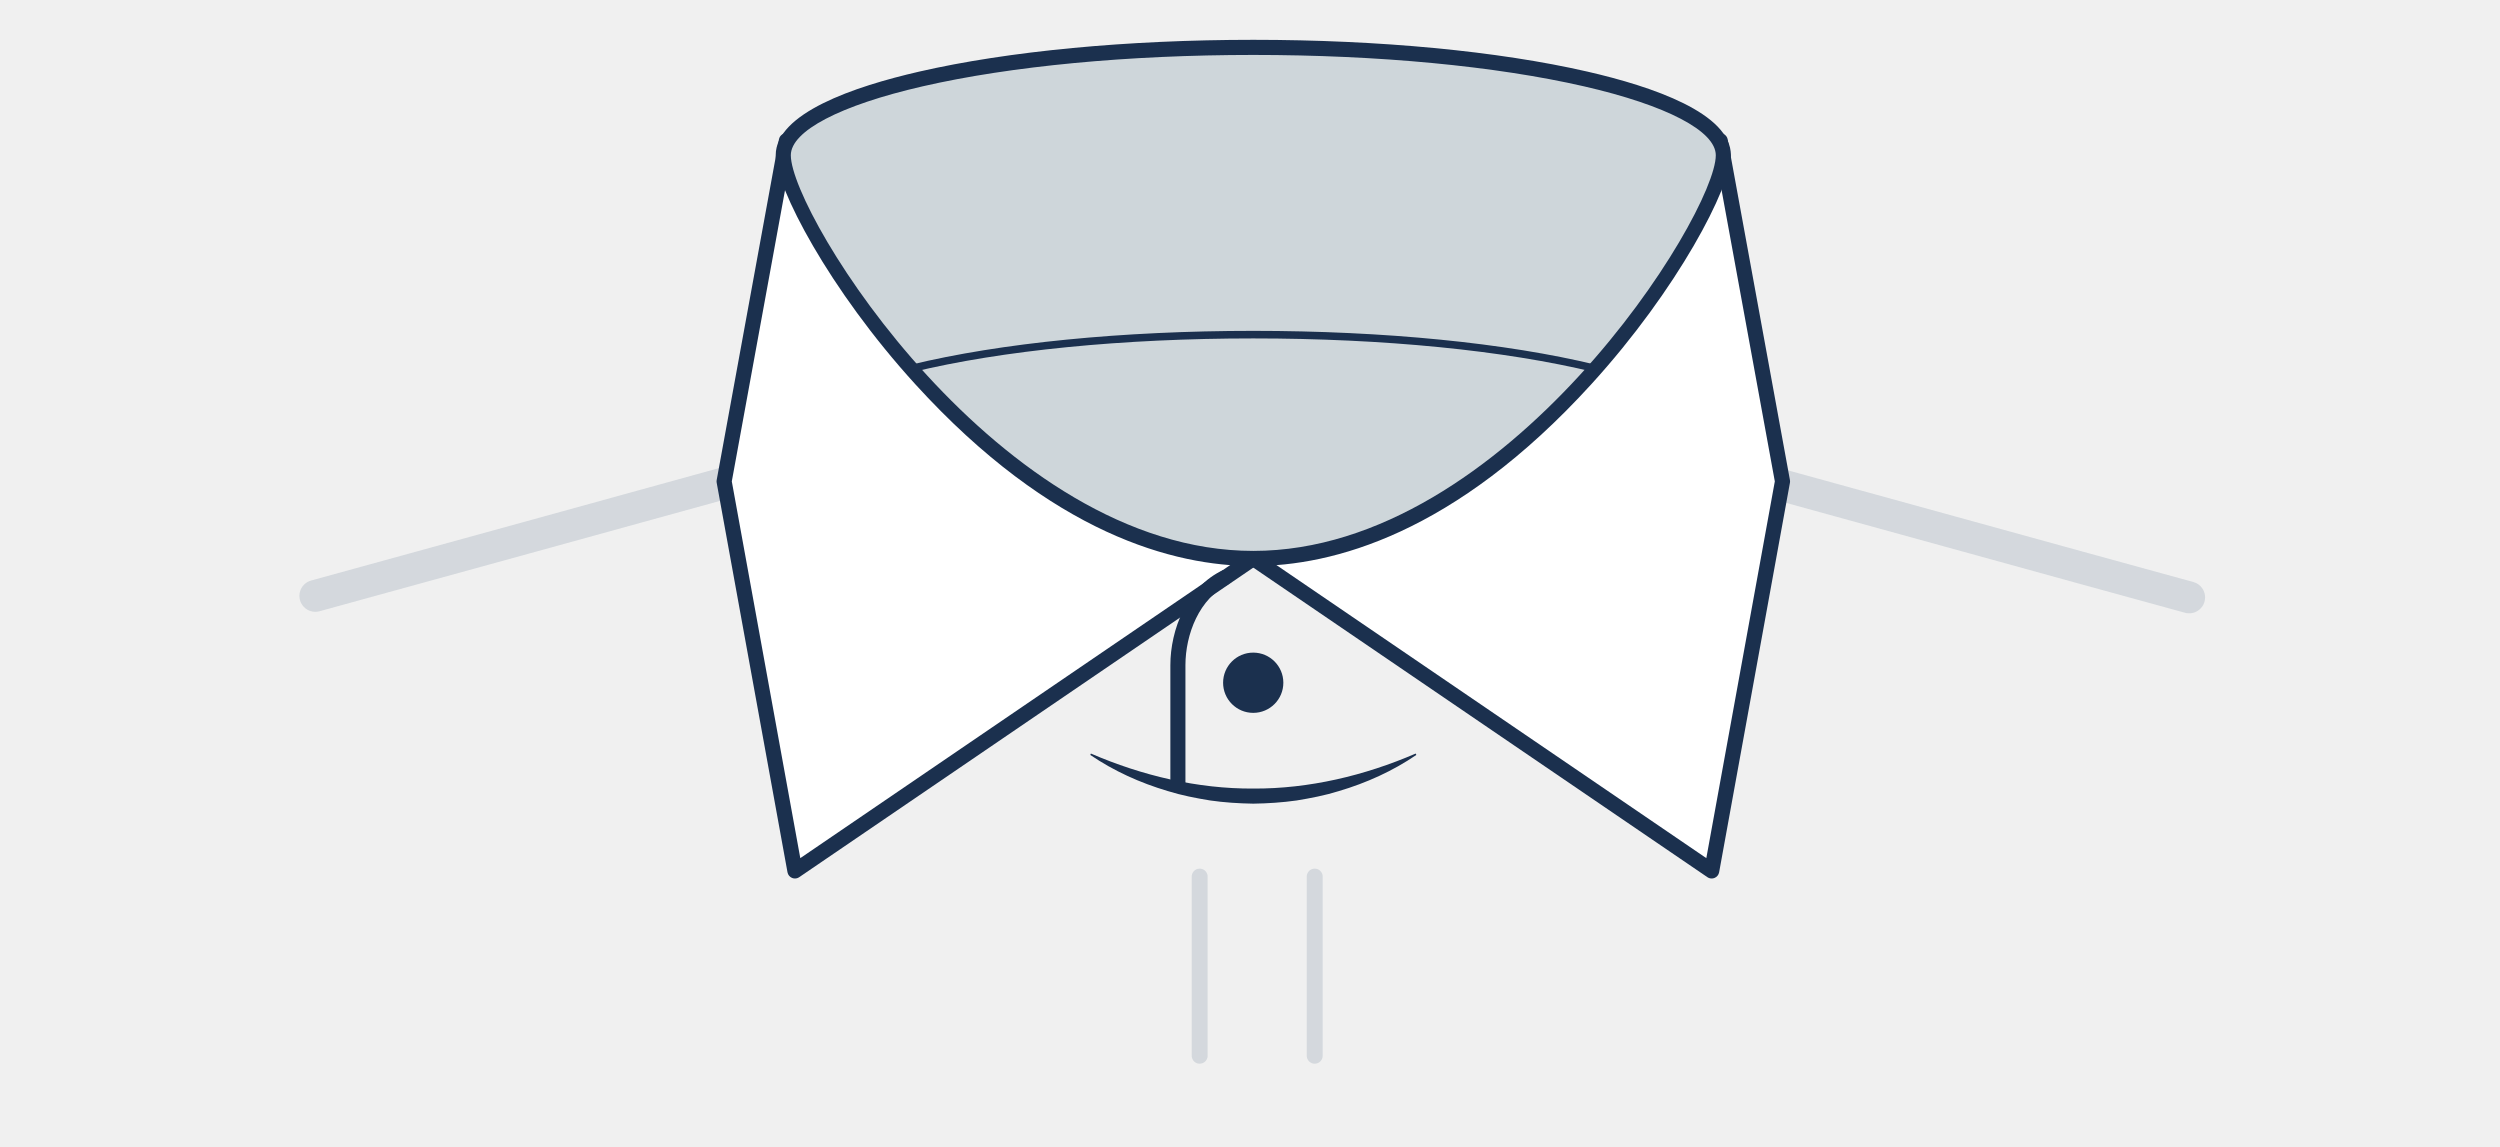
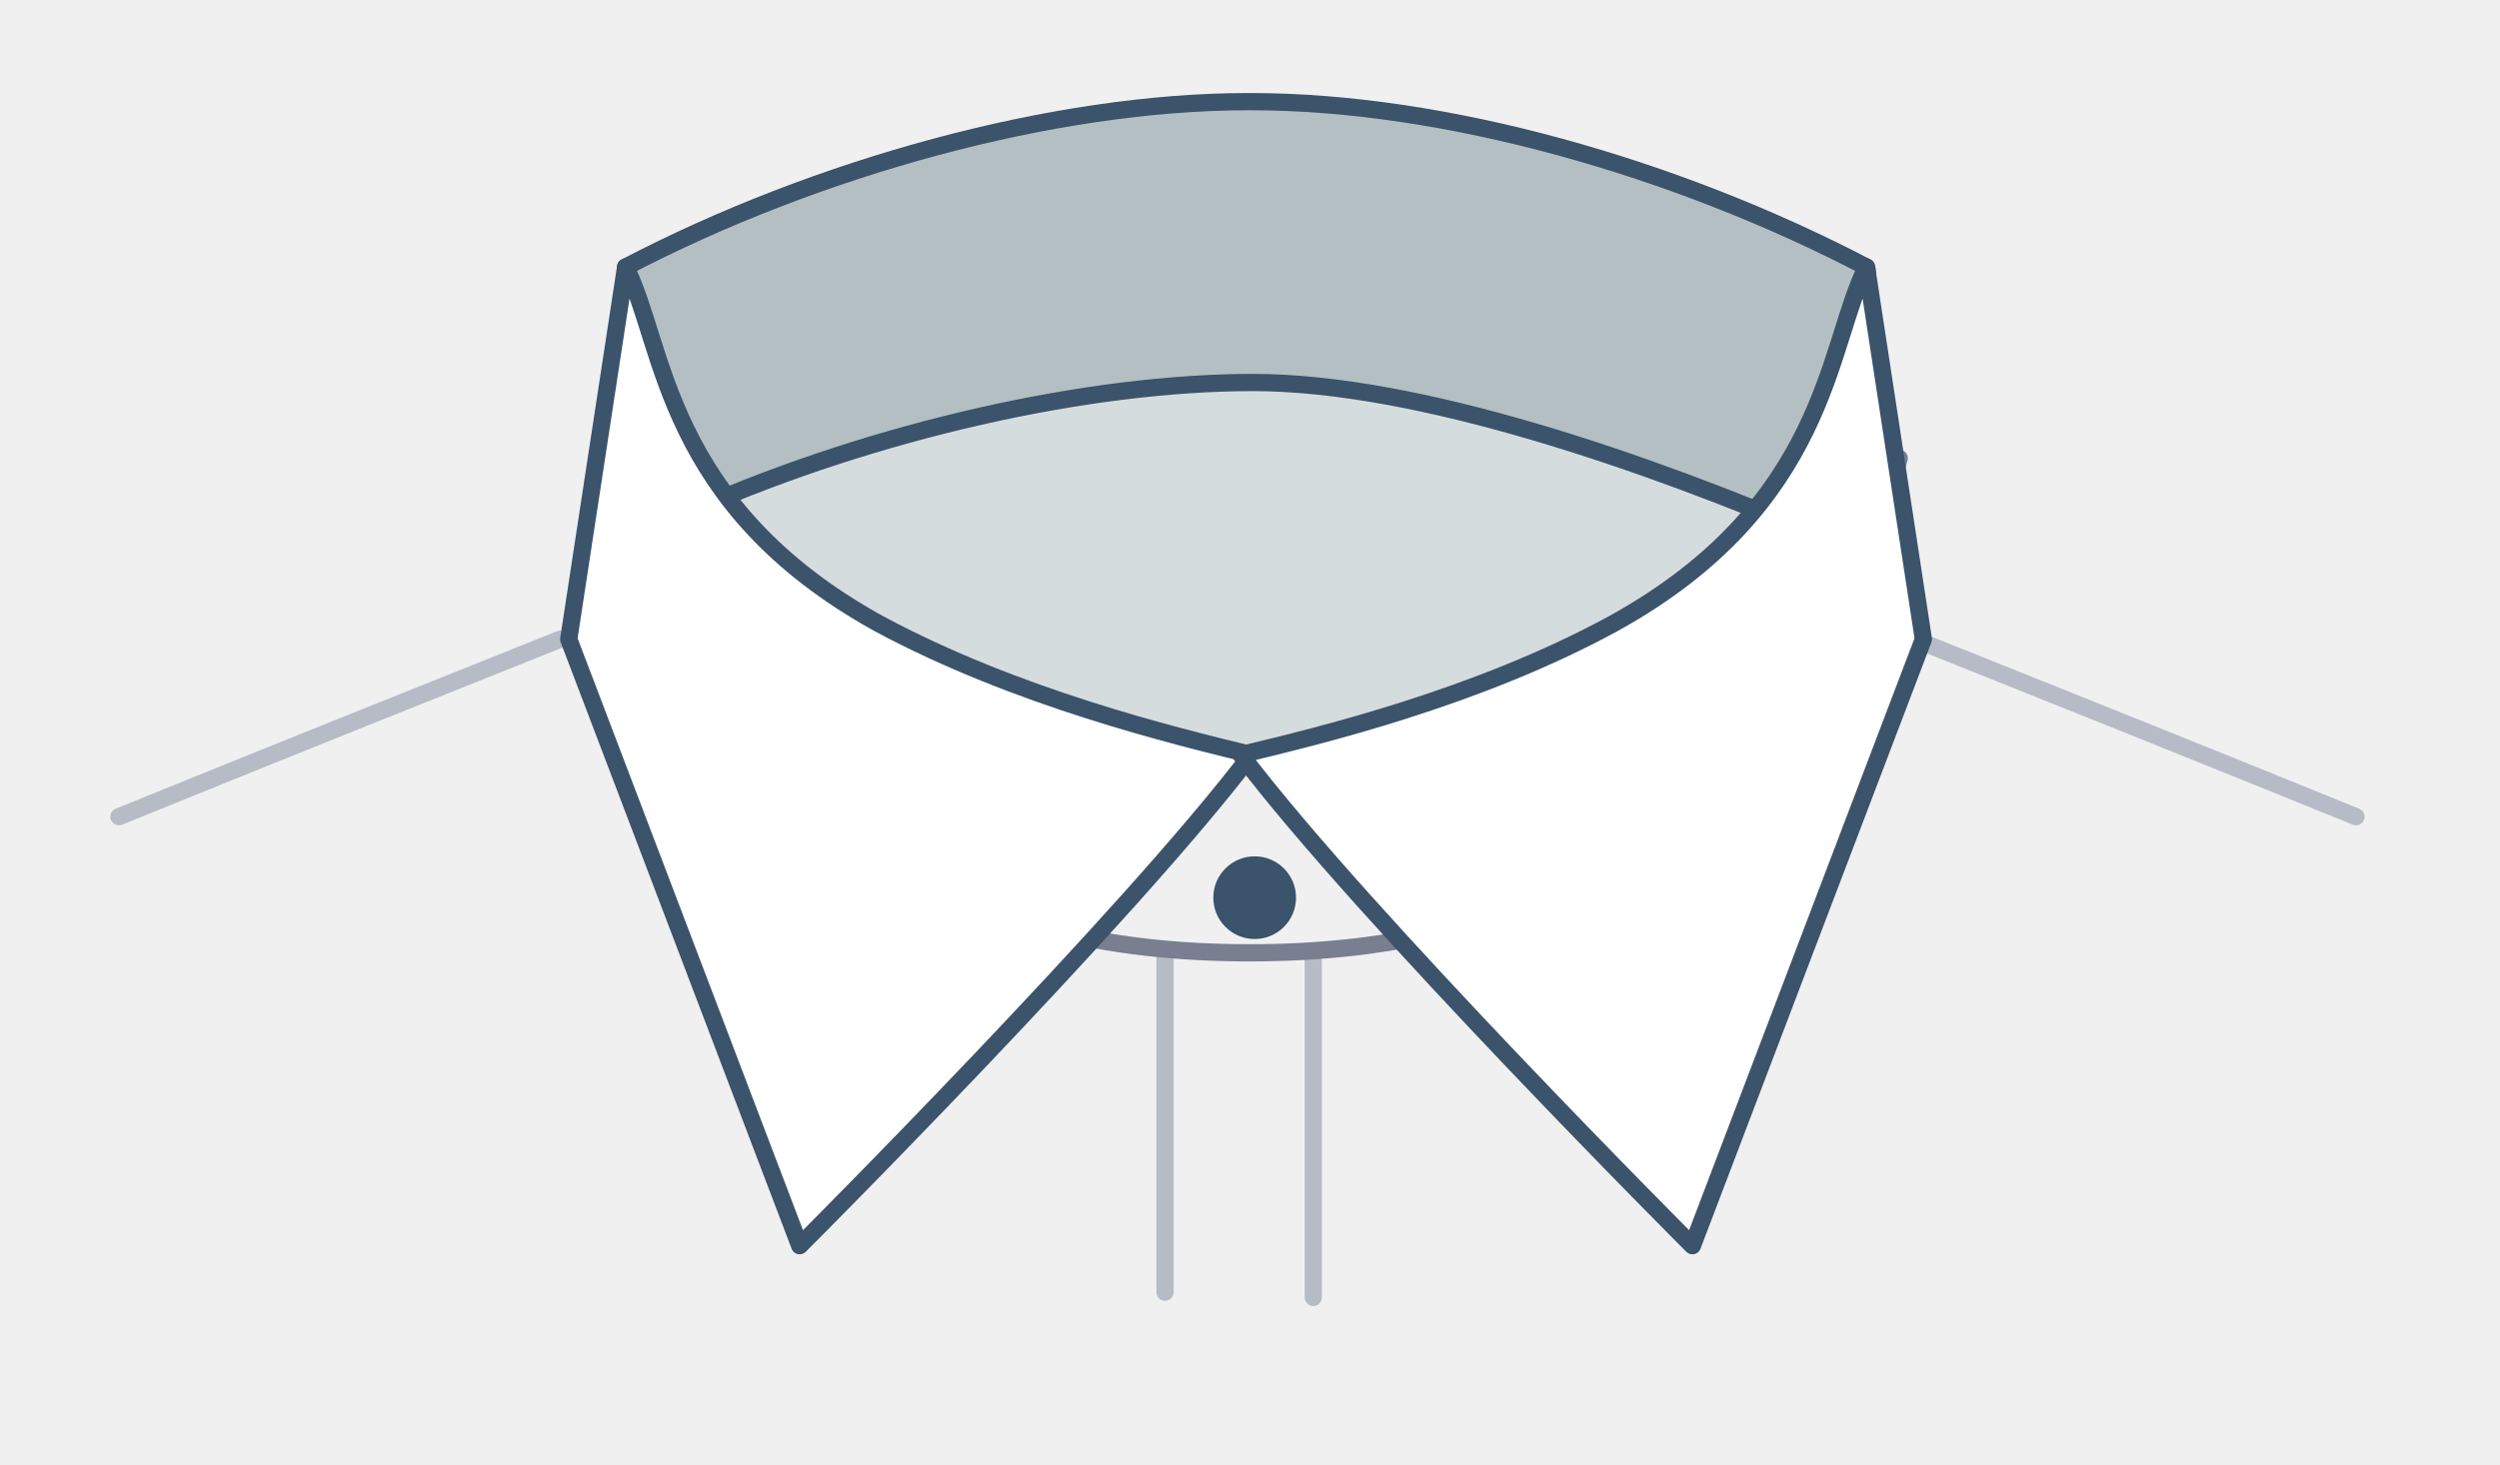
- <svg xmlns="http://www.w3.org/2000/svg" width="314px" height="144px" viewBox="0 0 314 144" version="1.1" style="background: #FFFFFF;">
-   <defs />
-   <g id="Collar-spread" stroke="none" stroke-width="1" fill="none" fill-rule="evenodd">
-     <g id="thumbnail-misc/collar-background" opacity="0.4" transform="translate(8, 3)" stroke="#A9B4C0" stroke-linecap="round" stroke-linejoin="round">
-       <g id="Group" transform="translate(31.60606, 56.7)">
-         <path d="M51.682,0.9 C39.256,4.318 14.082,11.291 0,15.143" id="Stroke-15" stroke-width="4" />
-         <path d="M235.352,0 C225.33,2.741 195.52,11.005 179.703,15.332" id="Stroke-15-Copy" stroke-width="4" transform="translate(207.5277, 7.66583) scale(-1, 1) translate(-207.5277, -7.66583) " />
-       </g>
-       <g id="Group-2" transform="translate(141.7758, 107.1)">
-         <path d="M15.352,0 L15.352,22.5" id="Stroke-19" stroke-width="2" />
-         <path d="M0.903,0 L0.903,22.5" id="Stroke-19" stroke-width="2" />
-       </g>
-     </g>
-     <g id="thumbnail/collar/Spread-collar" transform="translate(90, 4)">
-       <g id="thumbnail/collar/Spread-collar-with-short-points">
-         <polygon id="Fill-1" fill="#FFFFFF" points="0.95 56.463 9.845 105.391 67.415 66.143 8.77 13.679" />
-         <g id="Group-22" transform="translate(0, 0.34)">
-           <path d="M9.844,106 C9.72,106 9.595,105.976 9.478,105.927 C9.181,105.803 8.967,105.537 8.909,105.221 L0.015,56.292 C-0.006,56.18 -0.006,56.064 0.016,55.952 L7.835,13.168 C7.928,12.652 8.421,12.314 8.94,12.405 C9.455,12.499 9.797,12.994 9.702,13.51 L1.914,56.123 L10.517,103.443 L66.879,65.019 C67.315,64.723 67.904,64.835 68.198,65.269 C68.494,65.702 68.382,66.292 67.949,66.588 L10.379,105.835 C10.219,105.944 10.032,106 9.844,106" id="Fill-2" fill="#1B304E" />
-           <polyline id="Fill-5" fill="#FFFFFF" points="126.062 13.339 133.881 56.123 124.987 105.051 67.415 65.803" />
-           <path d="M124.987,106 C124.799,106 124.612,105.944 124.452,105.835 L66.88,66.588 C66.447,66.292 66.335,65.702 66.631,65.269 C66.924,64.835 67.514,64.723 67.95,65.019 L124.314,103.443 L132.917,56.123 L125.129,13.51 C125.034,12.994 125.376,12.499 125.891,12.405 C126.404,12.312 126.902,12.652 126.996,13.168 L134.815,55.952 C134.837,56.064 134.837,56.18 134.816,56.292 L125.922,105.221 C125.864,105.537 125.65,105.803 125.353,105.927 C125.236,105.976 125.111,106 124.987,106" id="Fill-7" fill="#1B304E" />
-           <path d="M126.452,15.159 C126.452,22.642 100.02,65.803 67.415,65.803 C34.81,65.803 8.378,22.642 8.378,15.159 C8.378,7.676 34.81,1.61 67.415,1.61 C100.02,1.61 126.452,7.676 126.452,15.159" id="Fill-10" fill="#CED6DA" />
-           <path d="M67.415,2.56 C51.716,2.56 36.966,3.961 25.882,6.504 C15.517,8.883 9.327,12.119 9.327,15.16 C9.327,22.628 35.599,64.854 67.415,64.854 C99.231,64.854 125.503,22.628 125.503,15.16 C125.503,12.119 119.314,8.883 108.948,6.504 C97.865,3.961 83.115,2.56 67.415,2.56 M67.415,66.753 C57.539,66.753 42.157,62.793 24.968,43.927 C14.101,32.001 7.429,19.134 7.429,15.16 C7.429,9.896 17.232,6.541 25.457,4.653 C36.676,2.079 51.577,0.661 67.415,0.661 C83.254,0.661 98.154,2.079 109.373,4.653 C117.598,6.541 127.401,9.896 127.401,15.16 C127.401,19.134 120.729,32.001 109.862,43.927 C92.673,62.793 77.292,66.753 67.415,66.753" id="Fill-12" fill="#1B304E" />
-           <path d="M110.242,42.403 C99.005,39.671 83.796,38.166 67.415,38.166 C51.036,38.166 35.827,39.671 24.59,42.403 L24.365,41.48 C35.674,38.731 50.963,37.216 67.415,37.216 C83.869,37.216 99.158,38.731 110.467,41.48 L110.242,42.403 Z" id="Fill-14" fill="#1B304E" />
-           <path d="M71.188,81.412 C71.188,83.502 69.495,85.196 67.405,85.196 C65.315,85.196 63.621,83.502 63.621,81.412 C63.621,79.322 65.315,77.628 67.405,77.628 C69.495,77.628 71.188,79.322 71.188,81.412" id="Fill-16" fill="#1B304E" />
-           <path d="M58.891,94.784 L56.998,94.784 L56.998,79.198 C56.998,74.786 59.047,69.384 63.622,67.26 L64.419,68.975 C60.6,70.749 58.891,75.387 58.891,79.198 L58.891,94.784 Z" id="Fill-18" fill="#1B304E" />
-           <path d="M87.889,90.481 C84.931,92.501 81.624,93.996 78.161,95.02 C76.435,95.564 74.651,95.901 72.858,96.2 C71.058,96.454 69.238,96.573 67.414,96.6 C65.592,96.569 63.771,96.457 61.972,96.195 C60.179,95.9 58.396,95.558 56.669,95.016 C53.206,93.99 49.901,92.499 46.941,90.481 L47.017,90.306 C53.449,93.082 60.408,94.742 67.414,94.704 C74.421,94.74 81.381,93.082 87.813,90.306 L87.889,90.481 Z" id="Fill-20" fill="#1B304E" />
-         </g>
-       </g>
-     </g>
-   </g>
+ <svg xmlns="http://www.w3.org/2000/svg" width="145" height="85" viewBox="0 0 145 85" fill="none">
+   <path d="M67.6 55.5C67.6 62 67.6 68.5 67.6 75" stroke="#B6BBC6" stroke-miterlimit="10" stroke-linecap="round" stroke-linejoin="round" />
+   <path d="M76.2 55.8C76.2 62.3 76.2 68.8 76.2 75.3" stroke="#B6BBC6" stroke-miterlimit="10" stroke-linecap="round" stroke-linejoin="round" />
+   <path d="M32.5 37.1C24 40.5 15.5 43.9 6.9 47.4" stroke="#B6BBC6" stroke-miterlimit="10" stroke-linecap="round" stroke-linejoin="round" />
+   <path d="M111.1 37.1C119.6 40.5 128.1 43.9 136.7 47.4" stroke="#B6BBC6" stroke-miterlimit="10" stroke-linecap="round" stroke-linejoin="round" />
+   <path d="M82.9 43.701C82.9 43.701 60.7 44.501 59.1 43.001C55 41.601 43.7 35.301 40.5 29.401C50.8 24.901 63.1 22.101 72.7 22.101C82.3 22.101 95.5 26.701 105.8 31.101C100.1 37.001 87.1 43.101 82.9 43.701Z" fill="#D5DCDE" />
+   <path d="M110.2 26.601C107.7 36.001 102.2 43.801 95.6 48.601C88.6 53.701 80.6 55.301 72.5 55.301C64.4 55.301 56.4 53.701 49.4 48.601C42.8 43.801 37.3 36.001 34.8 26.601" stroke="#797E91" stroke-miterlimit="10" stroke-linecap="round" stroke-linejoin="round" />
+   <path d="M108.3 15.5C97.2 9.7 83.8 5.9 72.6 5.9H72.4C61.2 5.9 47.4 9.7 36.3 15.5C36.8 16.6 37.3 25.2 40.5 29.5C50.8 25 63.1 22.2 72.7 22.2C82.3 22.2 95.5 26.8 105.8 31.2C106.7 28.9 108.7 16.4 108.3 15.5Z" fill="#B3BFC2" stroke="#3B536B" stroke-miterlimit="10" stroke-linecap="round" stroke-linejoin="round" />
+   <path d="M72.8 54.5C74.126 54.5 75.2 53.426 75.2 52.1C75.2 50.775 74.126 49.7 72.8 49.7C71.475 49.7 70.4 50.775 70.4 52.1C70.4 53.426 71.475 54.5 72.8 54.5Z" fill="#3B536B" />
+   <path d="M51 36.2C38.5 29.3 38.6 20 36.3 15.5C35.2 22.7 33 37.1 33 37.1L46.4 72.3C46.4 72.3 65.5 53.2 72.6 43.8C68.1 42.7 59 40.5 51 36.2Z" fill="white" stroke="#3B536B" stroke-miterlimit="10" stroke-linecap="round" stroke-linejoin="round" />
+   <path d="M93.6 36.2C106.1 29.3 106 20 108.3 15.5C109.4 22.7 111.6 37.1 111.6 37.1L98.2 72.3C98.2 72.3 79.1 53.2 72 43.8C76.6 42.7 85.7 40.5 93.6 36.2Z" fill="white" stroke="#3B536B" stroke-miterlimit="10" stroke-linecap="round" stroke-linejoin="round" />
</svg>
